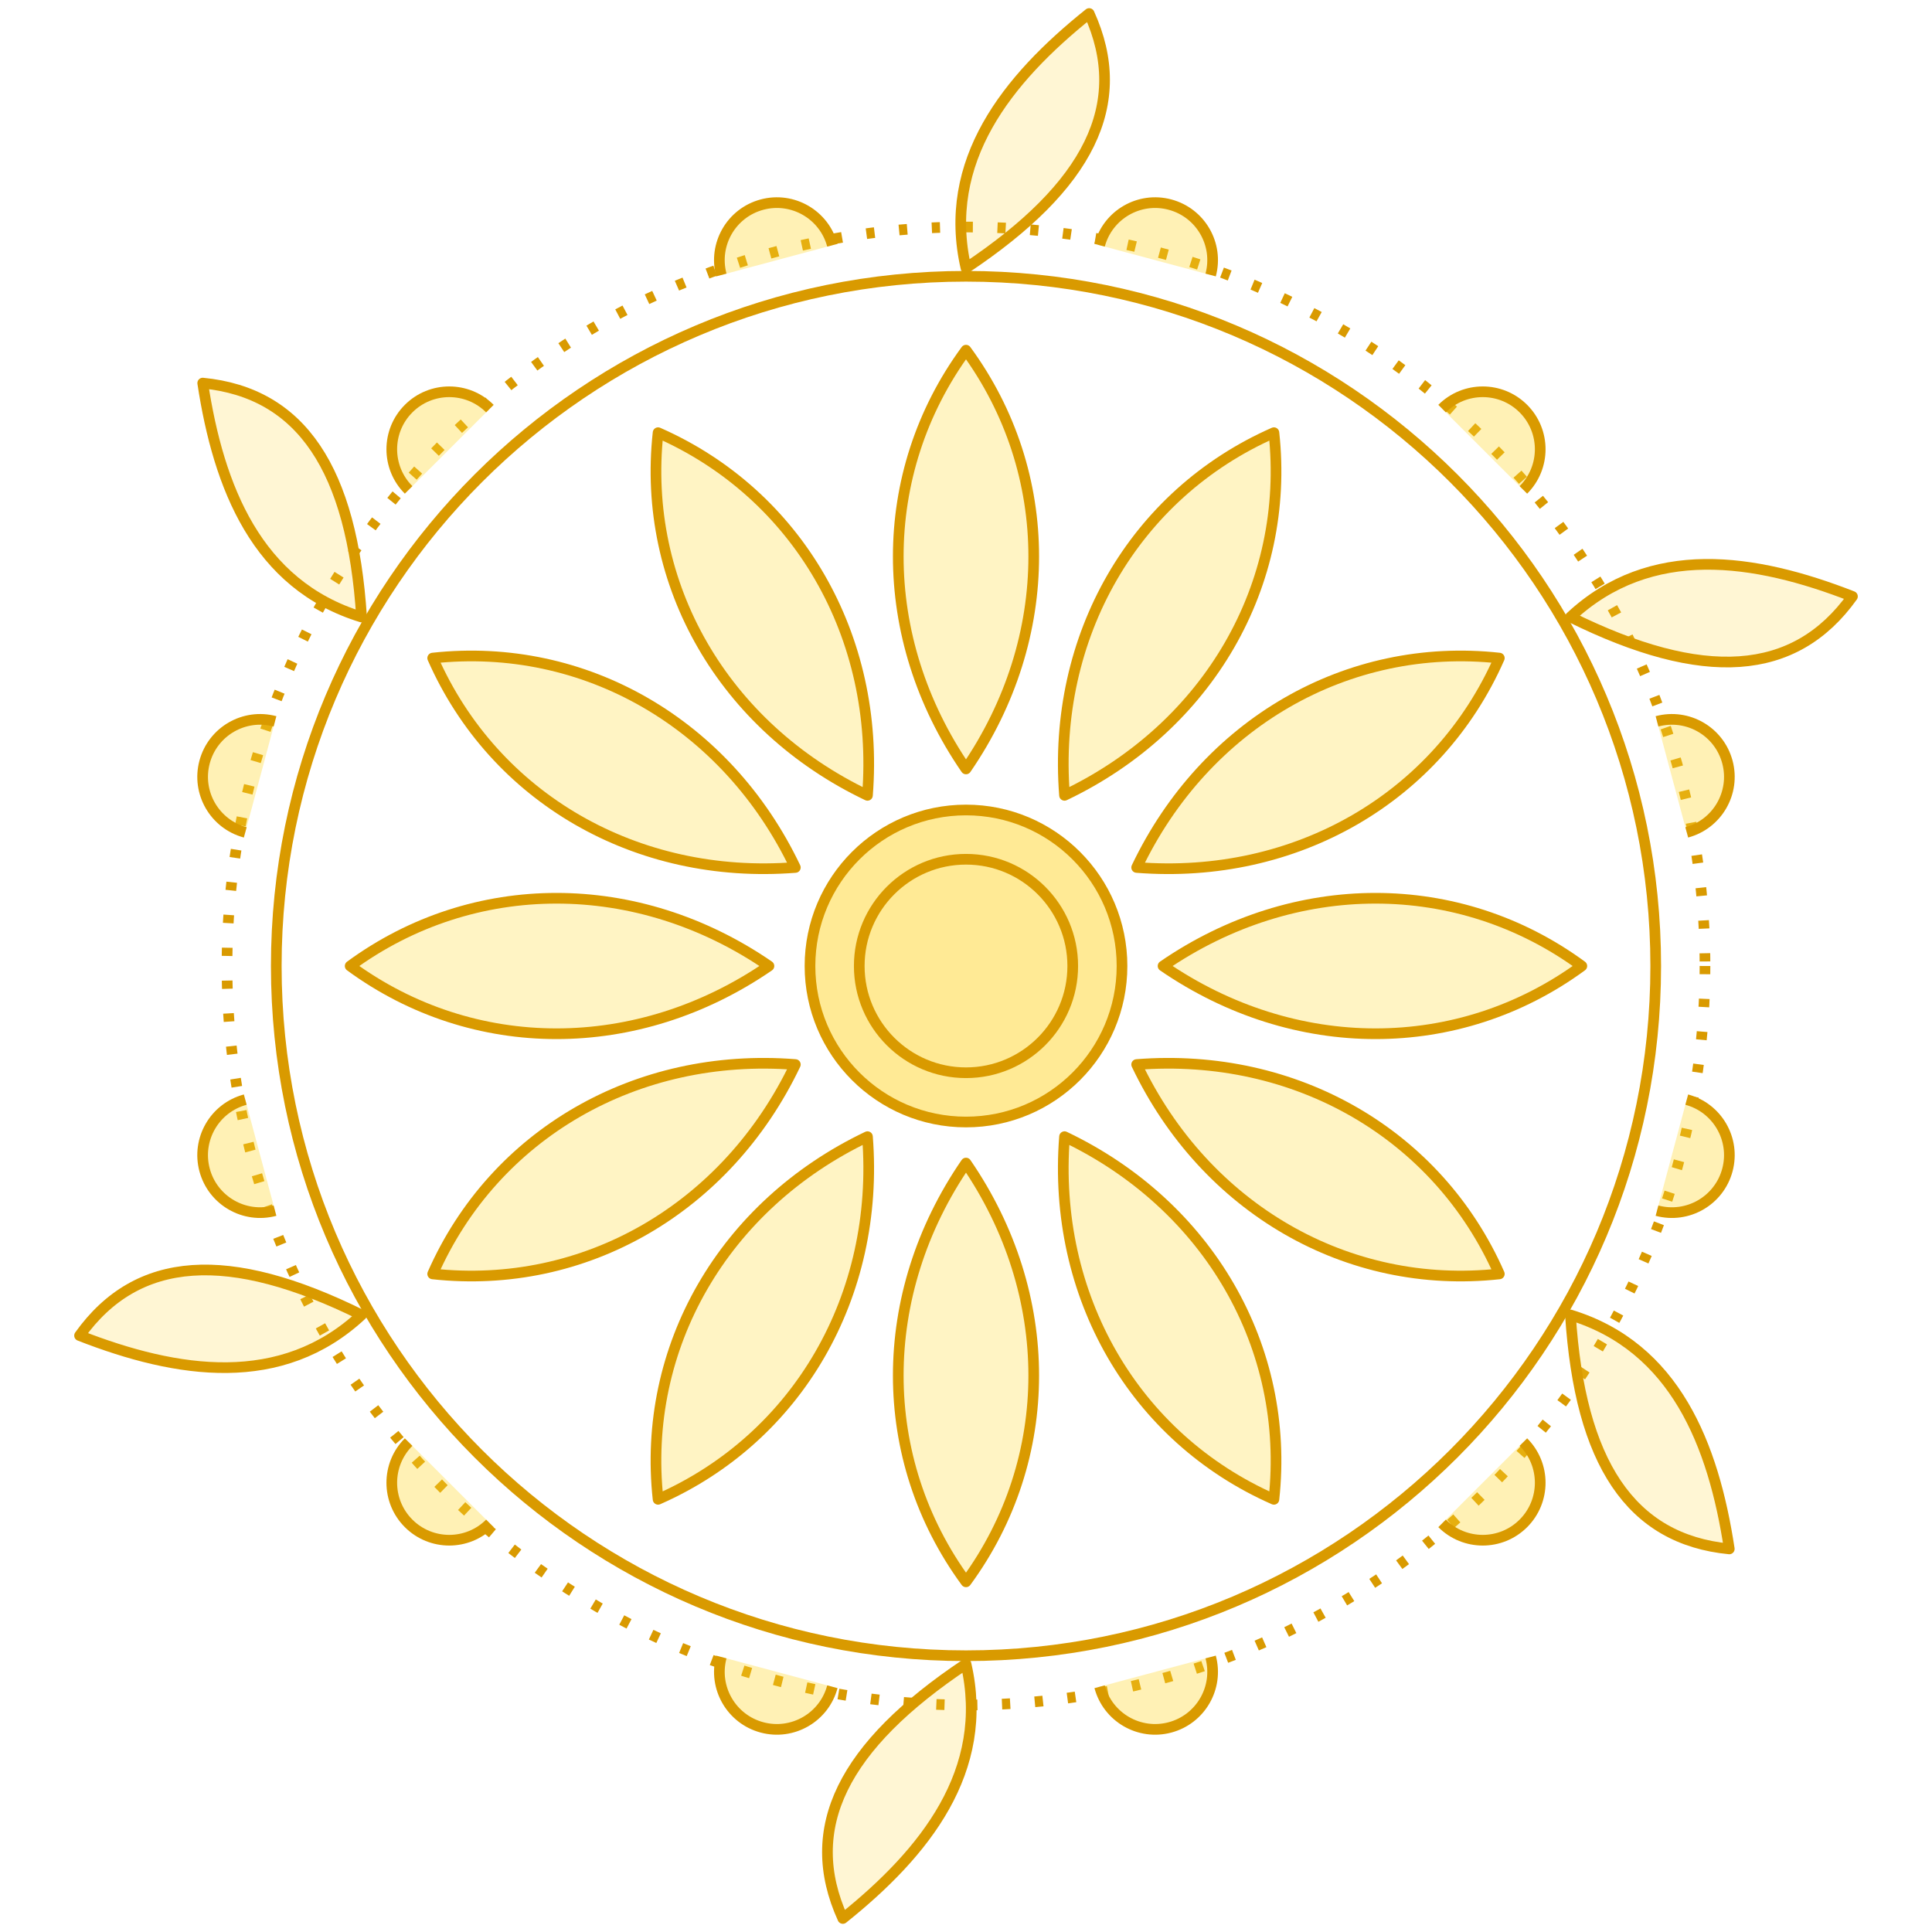
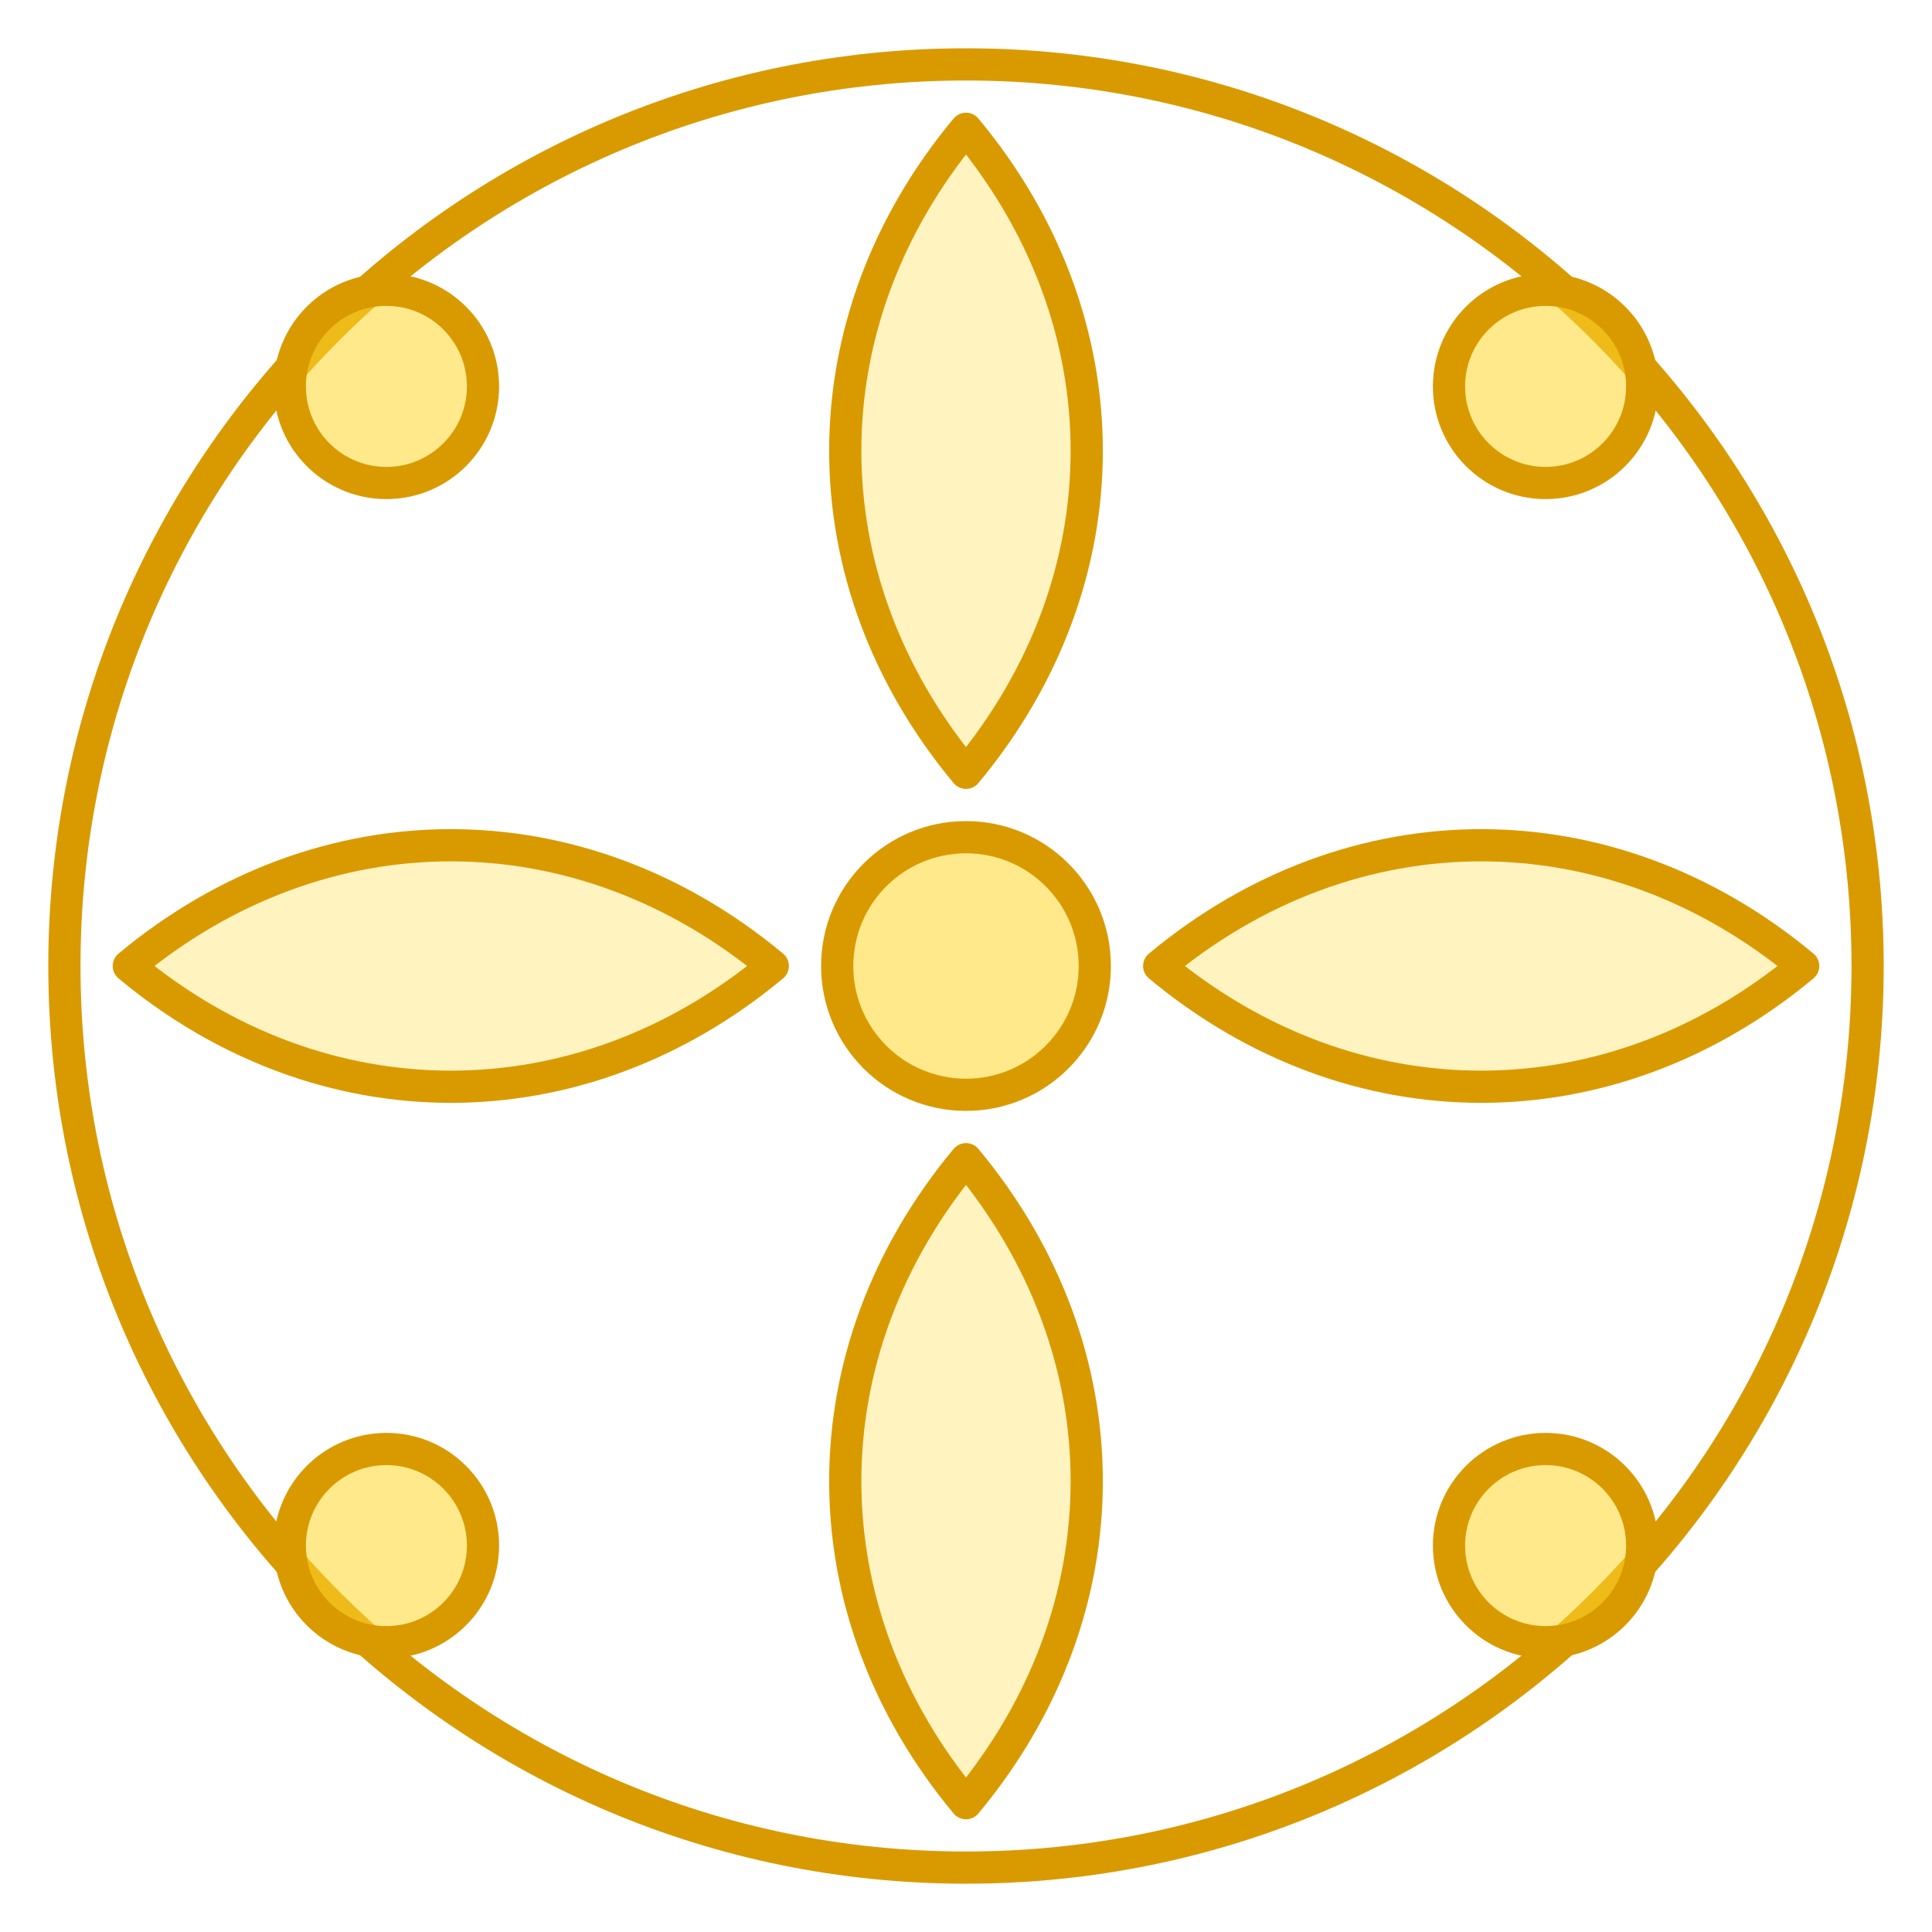
- <svg xmlns="http://www.w3.org/2000/svg" width="640" height="640" viewBox="0 0 400 400" fill="none" stroke="#D99A00" stroke-width="2.6" stroke-linejoin="round">
-   <defs>
-     <path id="pt" d="M0-48C-22-80-22-120 0-150 22-120 22-80 0-48Z" fill="#FFD62C" fill-opacity=".28" />
-     <path id="lobe" d="M-14-178A14 14 0 0 1 14-178" fill="#FFD62C" fill-opacity=".35" />
-     <path id="lf" d="M0-170C30-190 40-210 30-232 10-216-6-196 0-170Z" fill="#FFD62C" fill-opacity=".2" />
-   </defs>
-   <g transform="translate(200 200) scale(.85)">
-     <circle r="180" stroke-dasharray="2 6" />
-     <circle r="38" fill="#FFD62C" fill-opacity=".5" />
-     <circle r="26" />
-     <circle r="168" />
-     <g>
-       <use href="#pt" />
-       <use href="#pt" transform="rotate(30)" />
-       <use href="#pt" transform="rotate(60)" />
-       <use href="#pt" transform="rotate(90)" />
-       <use href="#pt" transform="rotate(120)" />
-       <use href="#pt" transform="rotate(150)" />
-       <use href="#pt" transform="rotate(180)" />
-       <use href="#pt" transform="rotate(210)" />
-       <use href="#pt" transform="rotate(240)" />
-       <use href="#pt" transform="rotate(270)" />
-       <use href="#pt" transform="rotate(300)" />
-       <use href="#pt" transform="rotate(330)" />
-     </g>
-     <g>
-       <use href="#lobe" transform="rotate(15)" />
-       <use href="#lobe" transform="rotate(45)" />
-       <use href="#lobe" transform="rotate(75)" />
-       <use href="#lobe" transform="rotate(105)" />
-       <use href="#lobe" transform="rotate(135)" />
-       <use href="#lobe" transform="rotate(165)" />
-       <use href="#lobe" transform="rotate(195)" />
-       <use href="#lobe" transform="rotate(225)" />
-       <use href="#lobe" transform="rotate(255)" />
-       <use href="#lobe" transform="rotate(285)" />
-       <use href="#lobe" transform="rotate(315)" />
-       <use href="#lobe" transform="rotate(345)" />
-     </g>
-     <g>
-       <use href="#lf" transform="rotate(0)" />
-       <use href="#lf" transform="rotate(60)" />
-       <use href="#lf" transform="rotate(120)" />
-       <use href="#lf" transform="rotate(180)" />
-       <use href="#lf" transform="rotate(240)" />
-       <use href="#lf" transform="rotate(300)" />
-     </g>
+ <svg xmlns="http://www.w3.org/2000/svg" width="120" height="120" viewBox="0 0 120 120" fill="none" stroke="#D99A00" stroke-width="2" stroke-linecap="round" stroke-linejoin="round">
+   <circle cx="60" cy="60" r="56" />
+   <g fill="#FFD62C" fill-opacity=".3">
+     <path d="M60 48C50 36 50 20 60 8C70 20 70 36 60 48Z" />
+     <path d="M60 72C50 84 50 100 60 112C70 100 70 84 60 72Z" />
+     <path d="M48 60C36 50 20 50 8 60C20 70 36 70 48 60Z" />
+     <path d="M72 60C84 50 100 50 112 60C100 70 84 70 72 60Z" />
+   </g>
+   <g fill="#FFD62C" fill-opacity=".55">
+     <circle cx="60" cy="60" r="8" />
+     <circle cx="24" cy="24" r="6" />
+     <circle cx="96" cy="24" r="6" />
+     <circle cx="24" cy="96" r="6" />
+     <circle cx="96" cy="96" r="6" />
  </g>
</svg>
